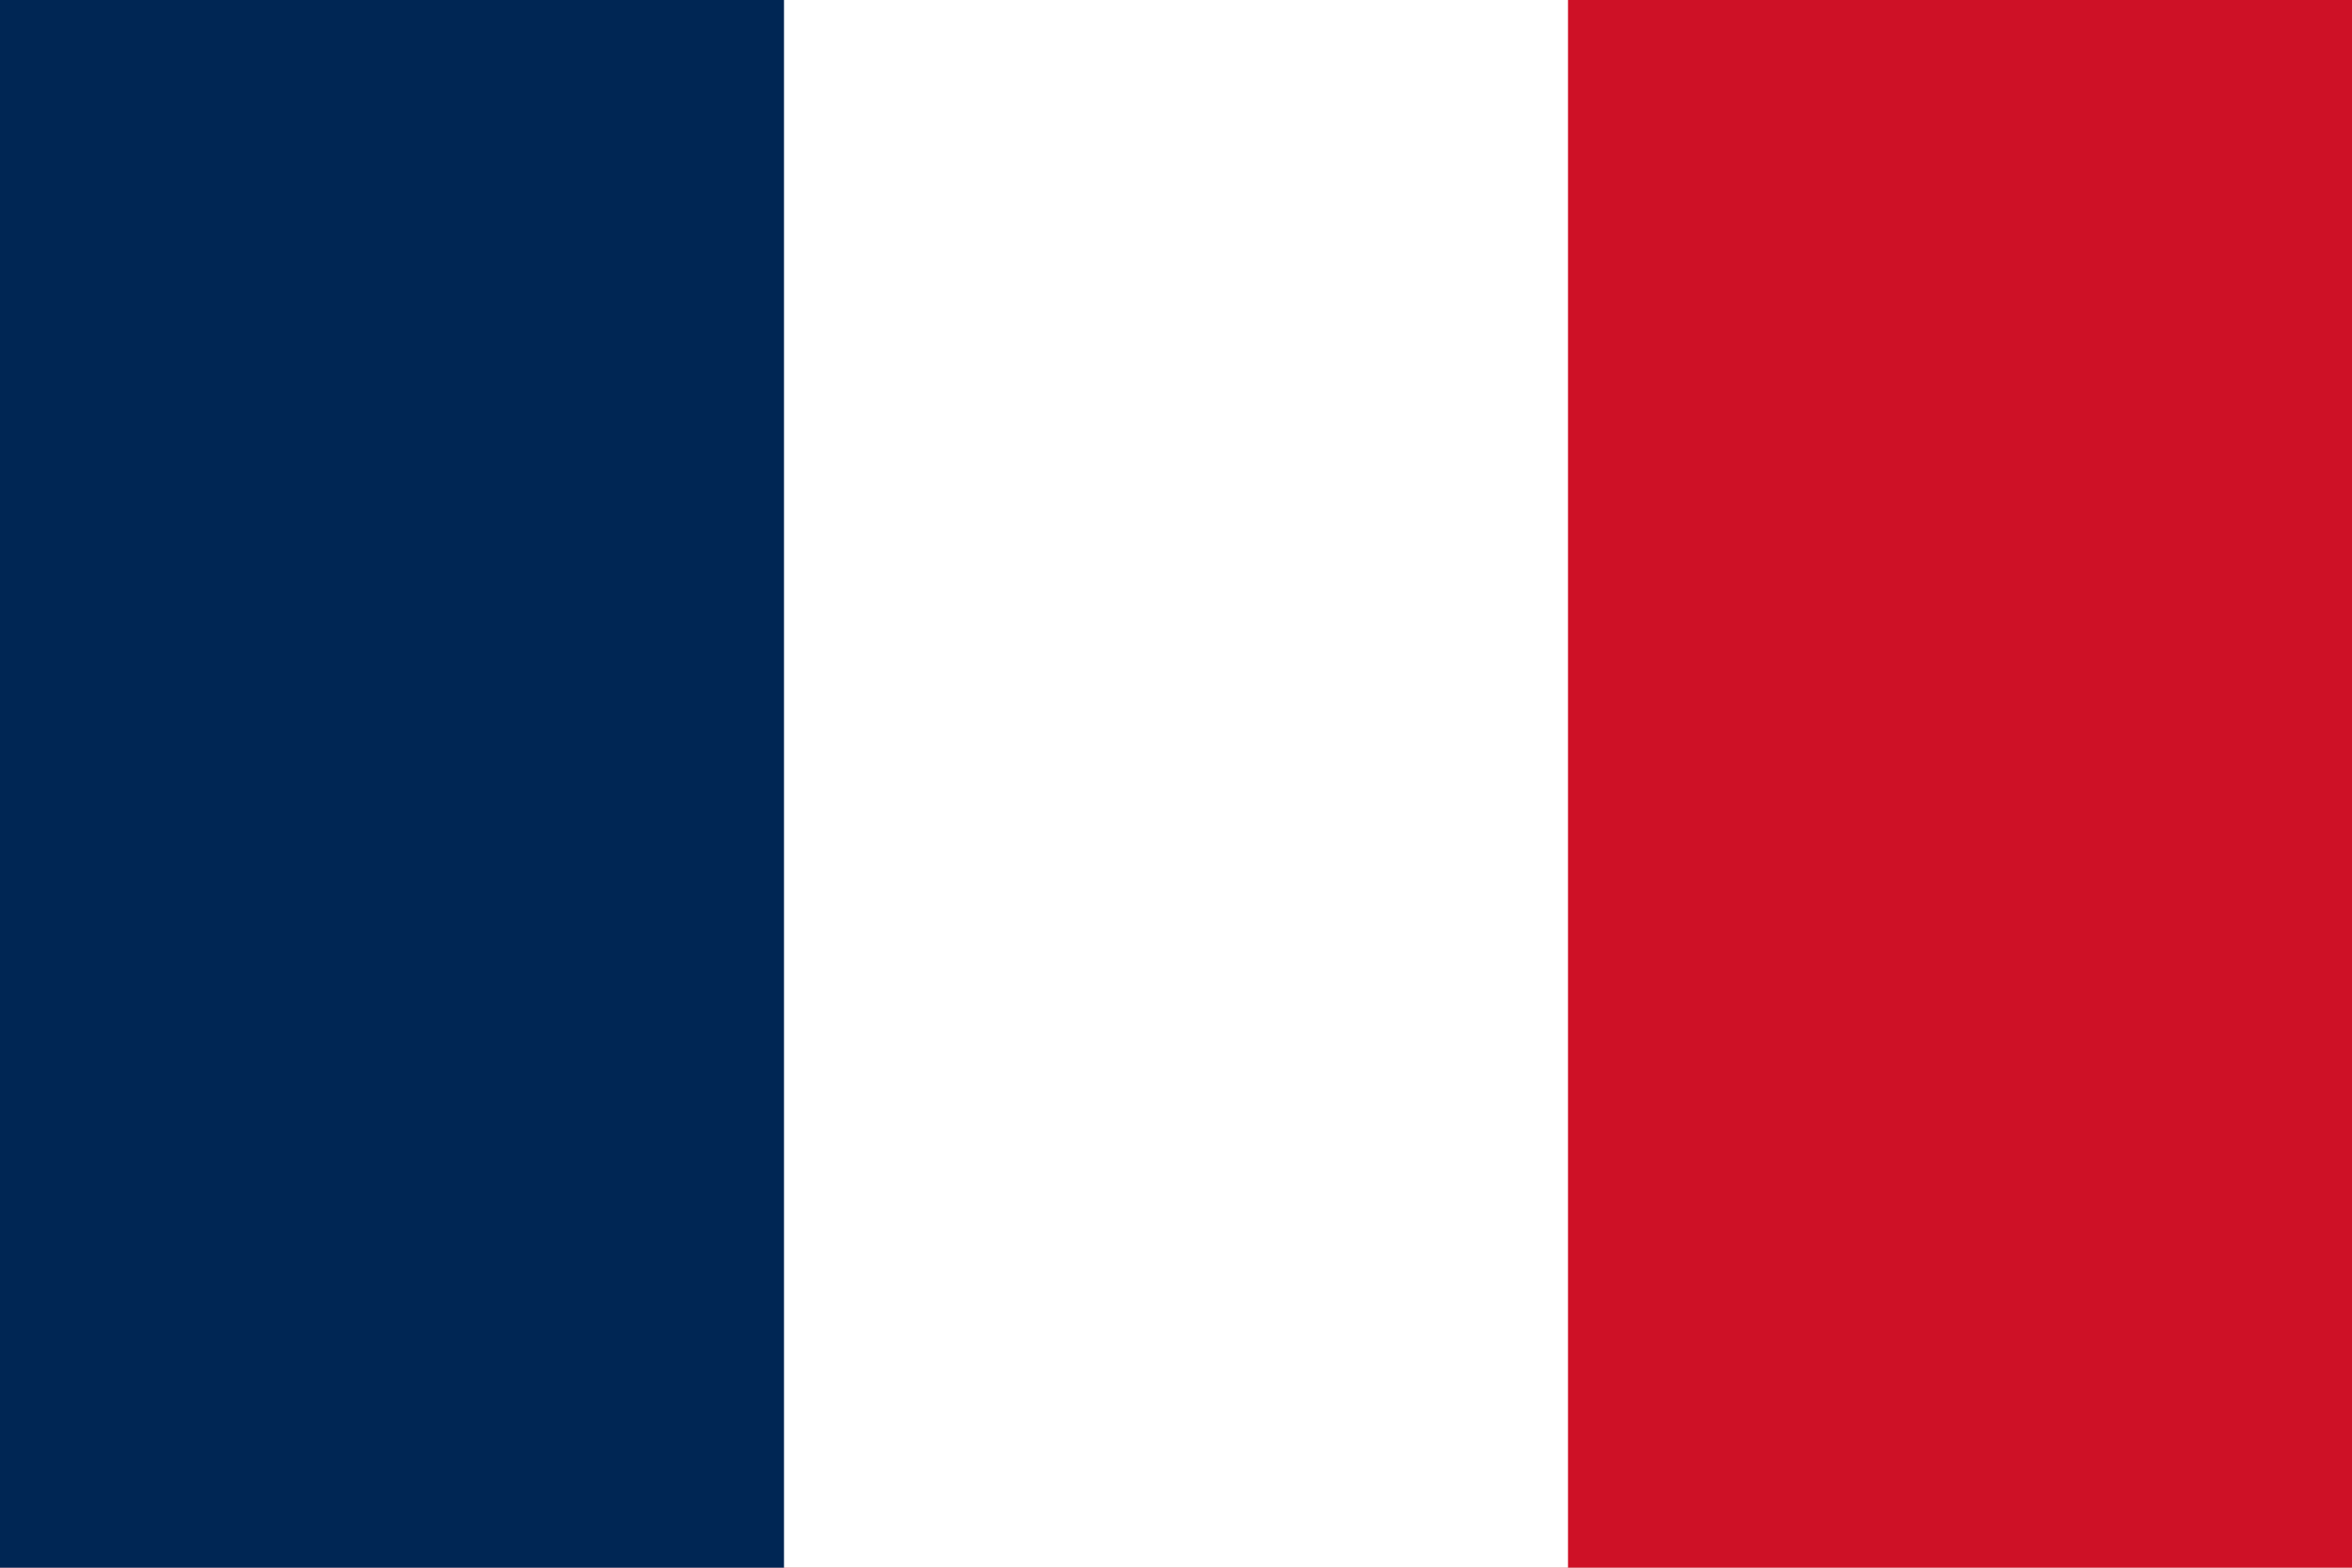
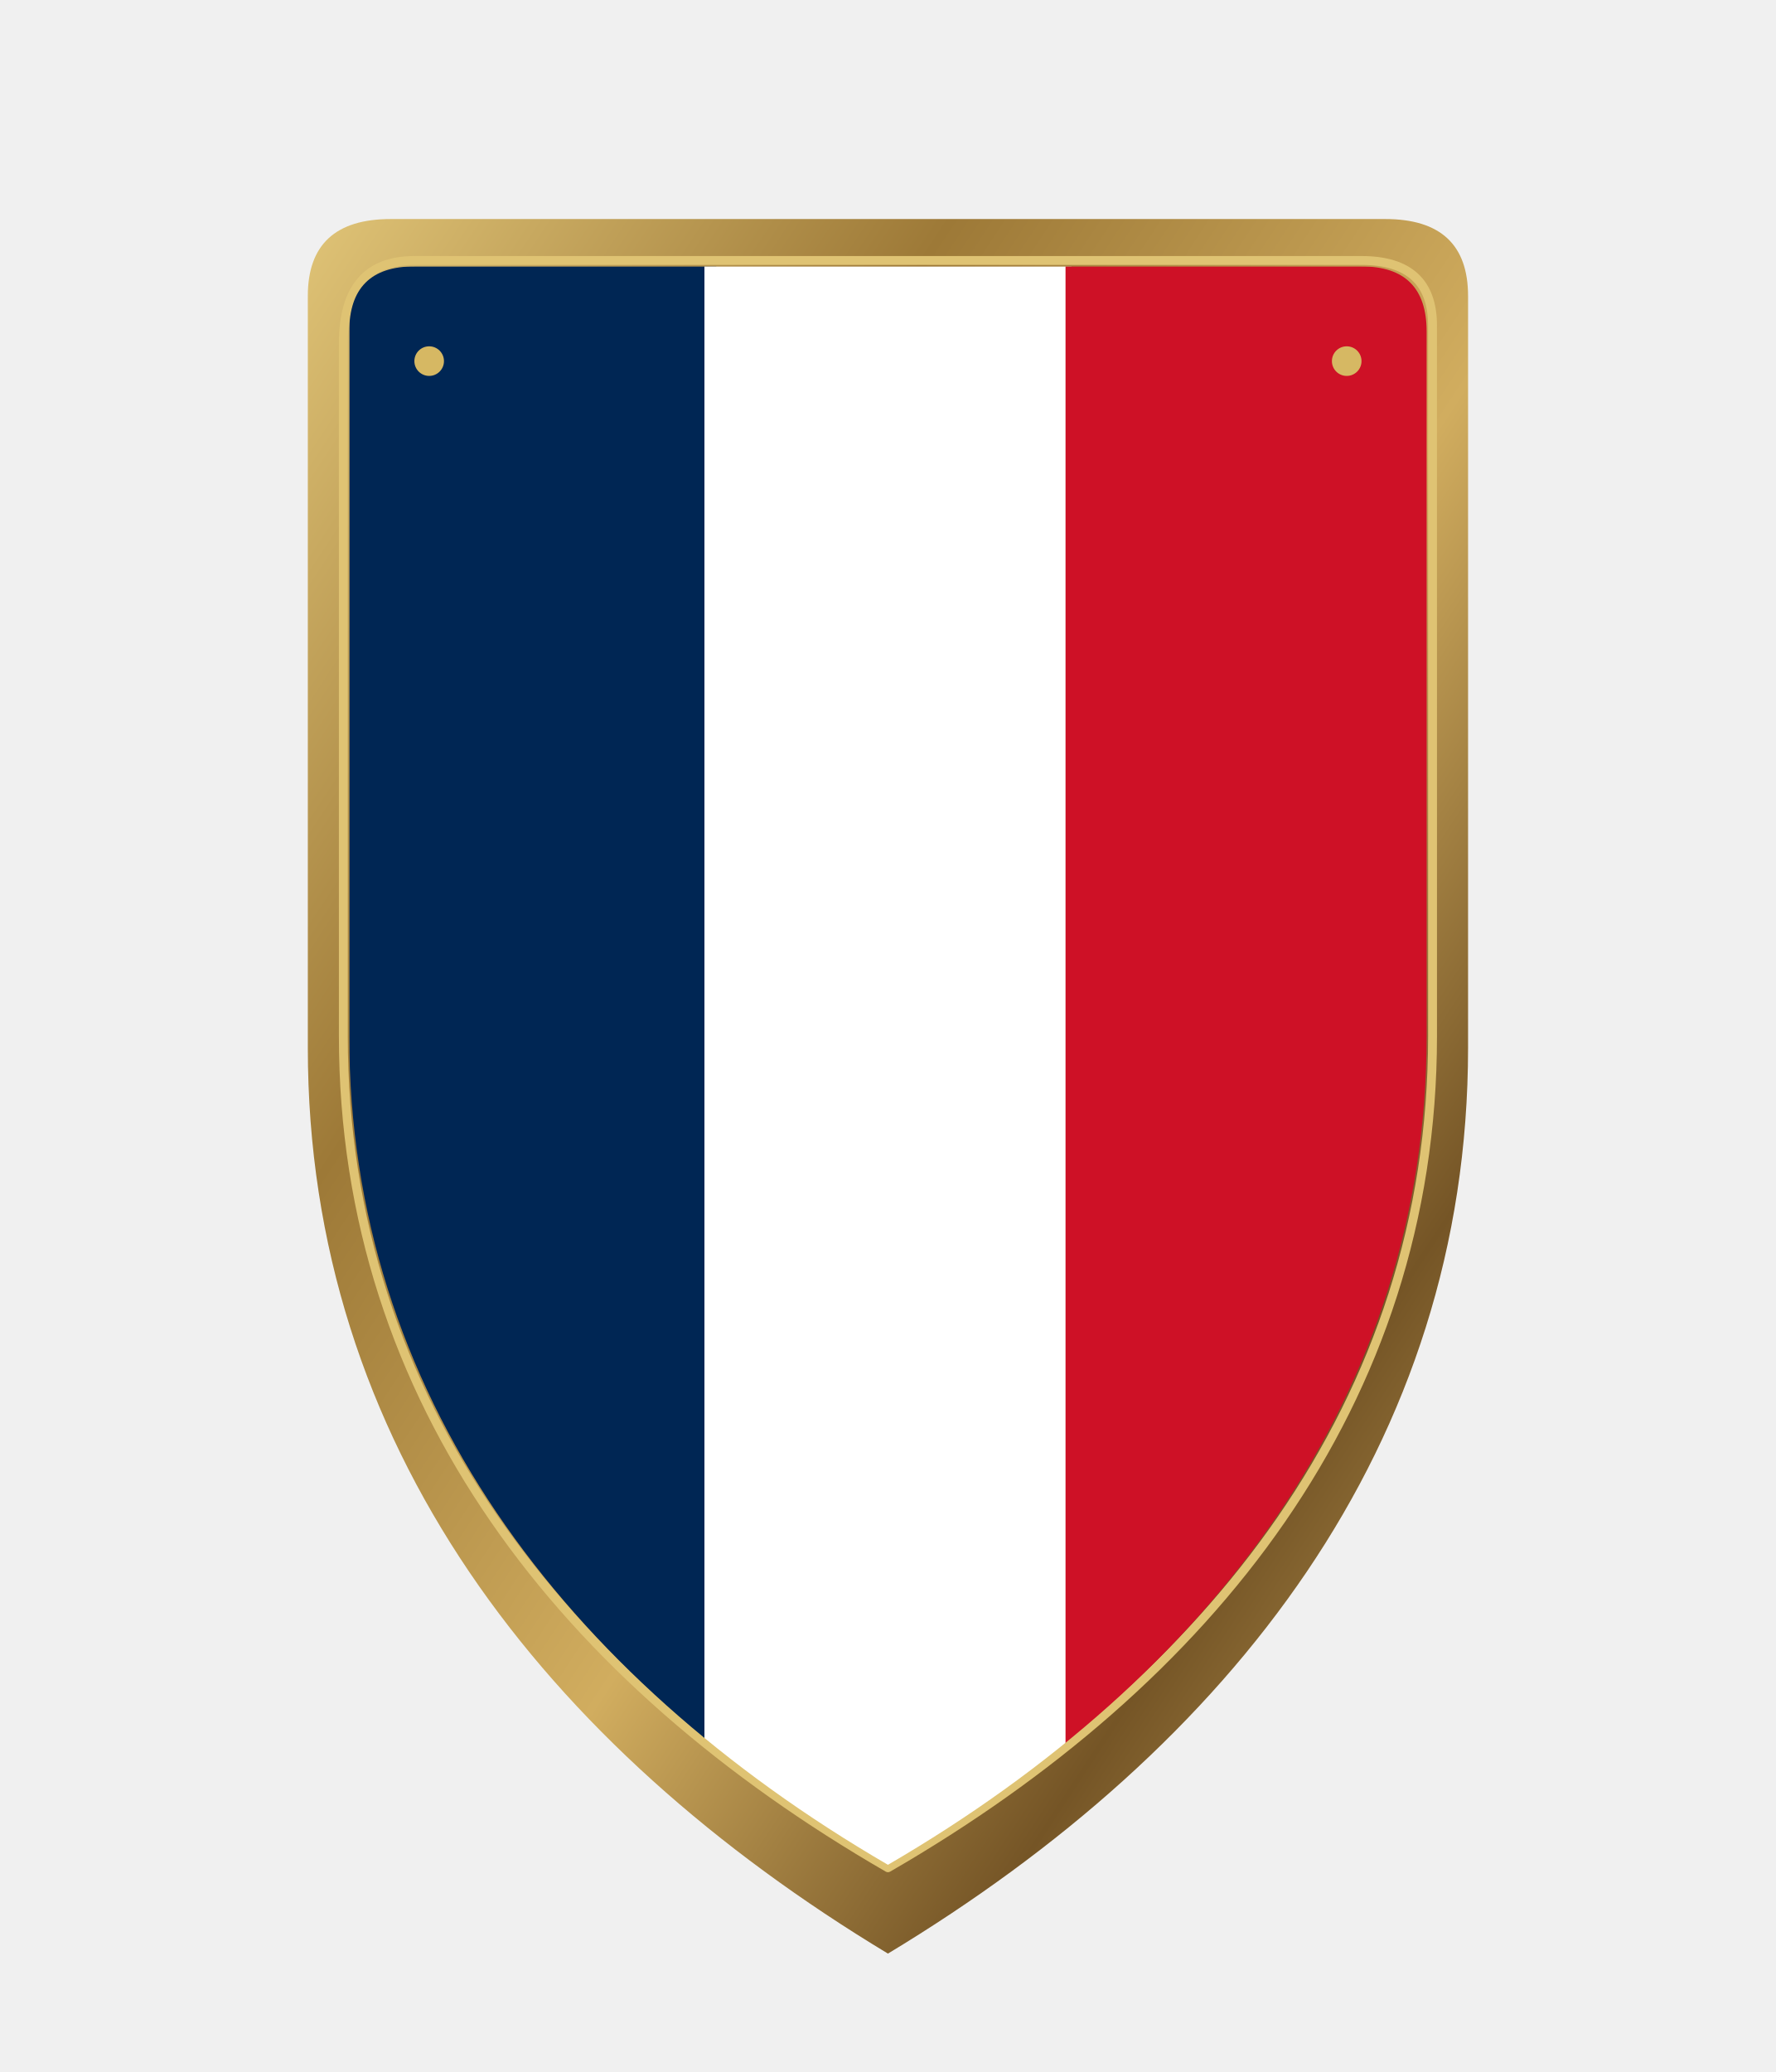
- <svg xmlns="http://www.w3.org/2000/svg" width="900" height="600">
-   <path fill="#CE1126" d="M0 0h900v600H0" />
-   <path fill="#fff" d="M0 0h600v600H0" />
-   <path fill="#002654" d="M0 0h300v600H0" />
+ <svg xmlns="http://www.w3.org/2000/svg" viewBox="0 0 600 700" width="600" height="700">
+   <defs>
+     <linearGradient id="antique-brass" x1="0%" y1="0%" x2="100%" y2="100%">
+       <stop offset="0%" stop-color="#e0c477" />
+       <stop offset="28%" stop-color="#9d7937" />
+       <stop offset="55%" stop-color="#d1ad5f" />
+       <stop offset="78%" stop-color="#755526" />
+       <stop offset="100%" stop-color="#c9a85d" />
+     </linearGradient>
+     <linearGradient id="dark-edge" x1="0%" y1="0%" x2="0%" y2="100%">
+       <stop offset="0%" stop-color="#40392f" />
+       <stop offset="100%" stop-color="#171916" />
+     </linearGradient>
+     <clipPath id="shield-clip">
+       <path d="         M 118 112         Q 118 90 140 90         L 460 90         Q 482 90 482 112         L 482 350         C 482 470 410 566 300 630         C 190 566 118 470 118 350         Z" />
+     </clipPath>
+   </defs>
+   <g id="shield" filter="url(#shield-shadow)">
+     <path id="shield-outer" d="             M 104 100             Q 104 74 132 74             L 468 74             Q 496 74 496 100             L 496 354             C 496 488 416 590 300 660             C 184 590 104 488 104 354             Z" fill="url(#antique-brass)" stroke="#3b2b16" stroke-width="0" stroke-linejoin="round" />
+     <path id="shield-recess" d="             M 116 116             Q 116 88 140 88             L 460 88             Q 484 88 484 110             L 484 350             C 484 474 409 568 300 631             C 191 568 116 474 116 350             Z" fill="#00000000" stroke="#dfc373" stroke-width="3" stroke-linejoin="round" />
+     <g id="flag-art" clip-path="url(#shield-clip)" filter="url(#paper-grain)">
+       <rect x="118" y="90" width="124" height="540" fill="#002654" />
+       <rect x="238" y="90" width="124" height="540" fill="#fff" />
+       <rect x="360" y="90" width="124" height="540" fill="#CE1126" />
+     </g>
+     <g fill="#d6b863" stroke="#4b351a" stroke-width="0">
+       <circle cx="145" cy="122" r="5" />
+       <circle cx="455" cy="122" r="5" />
+     </g>
+   </g>
</svg>
